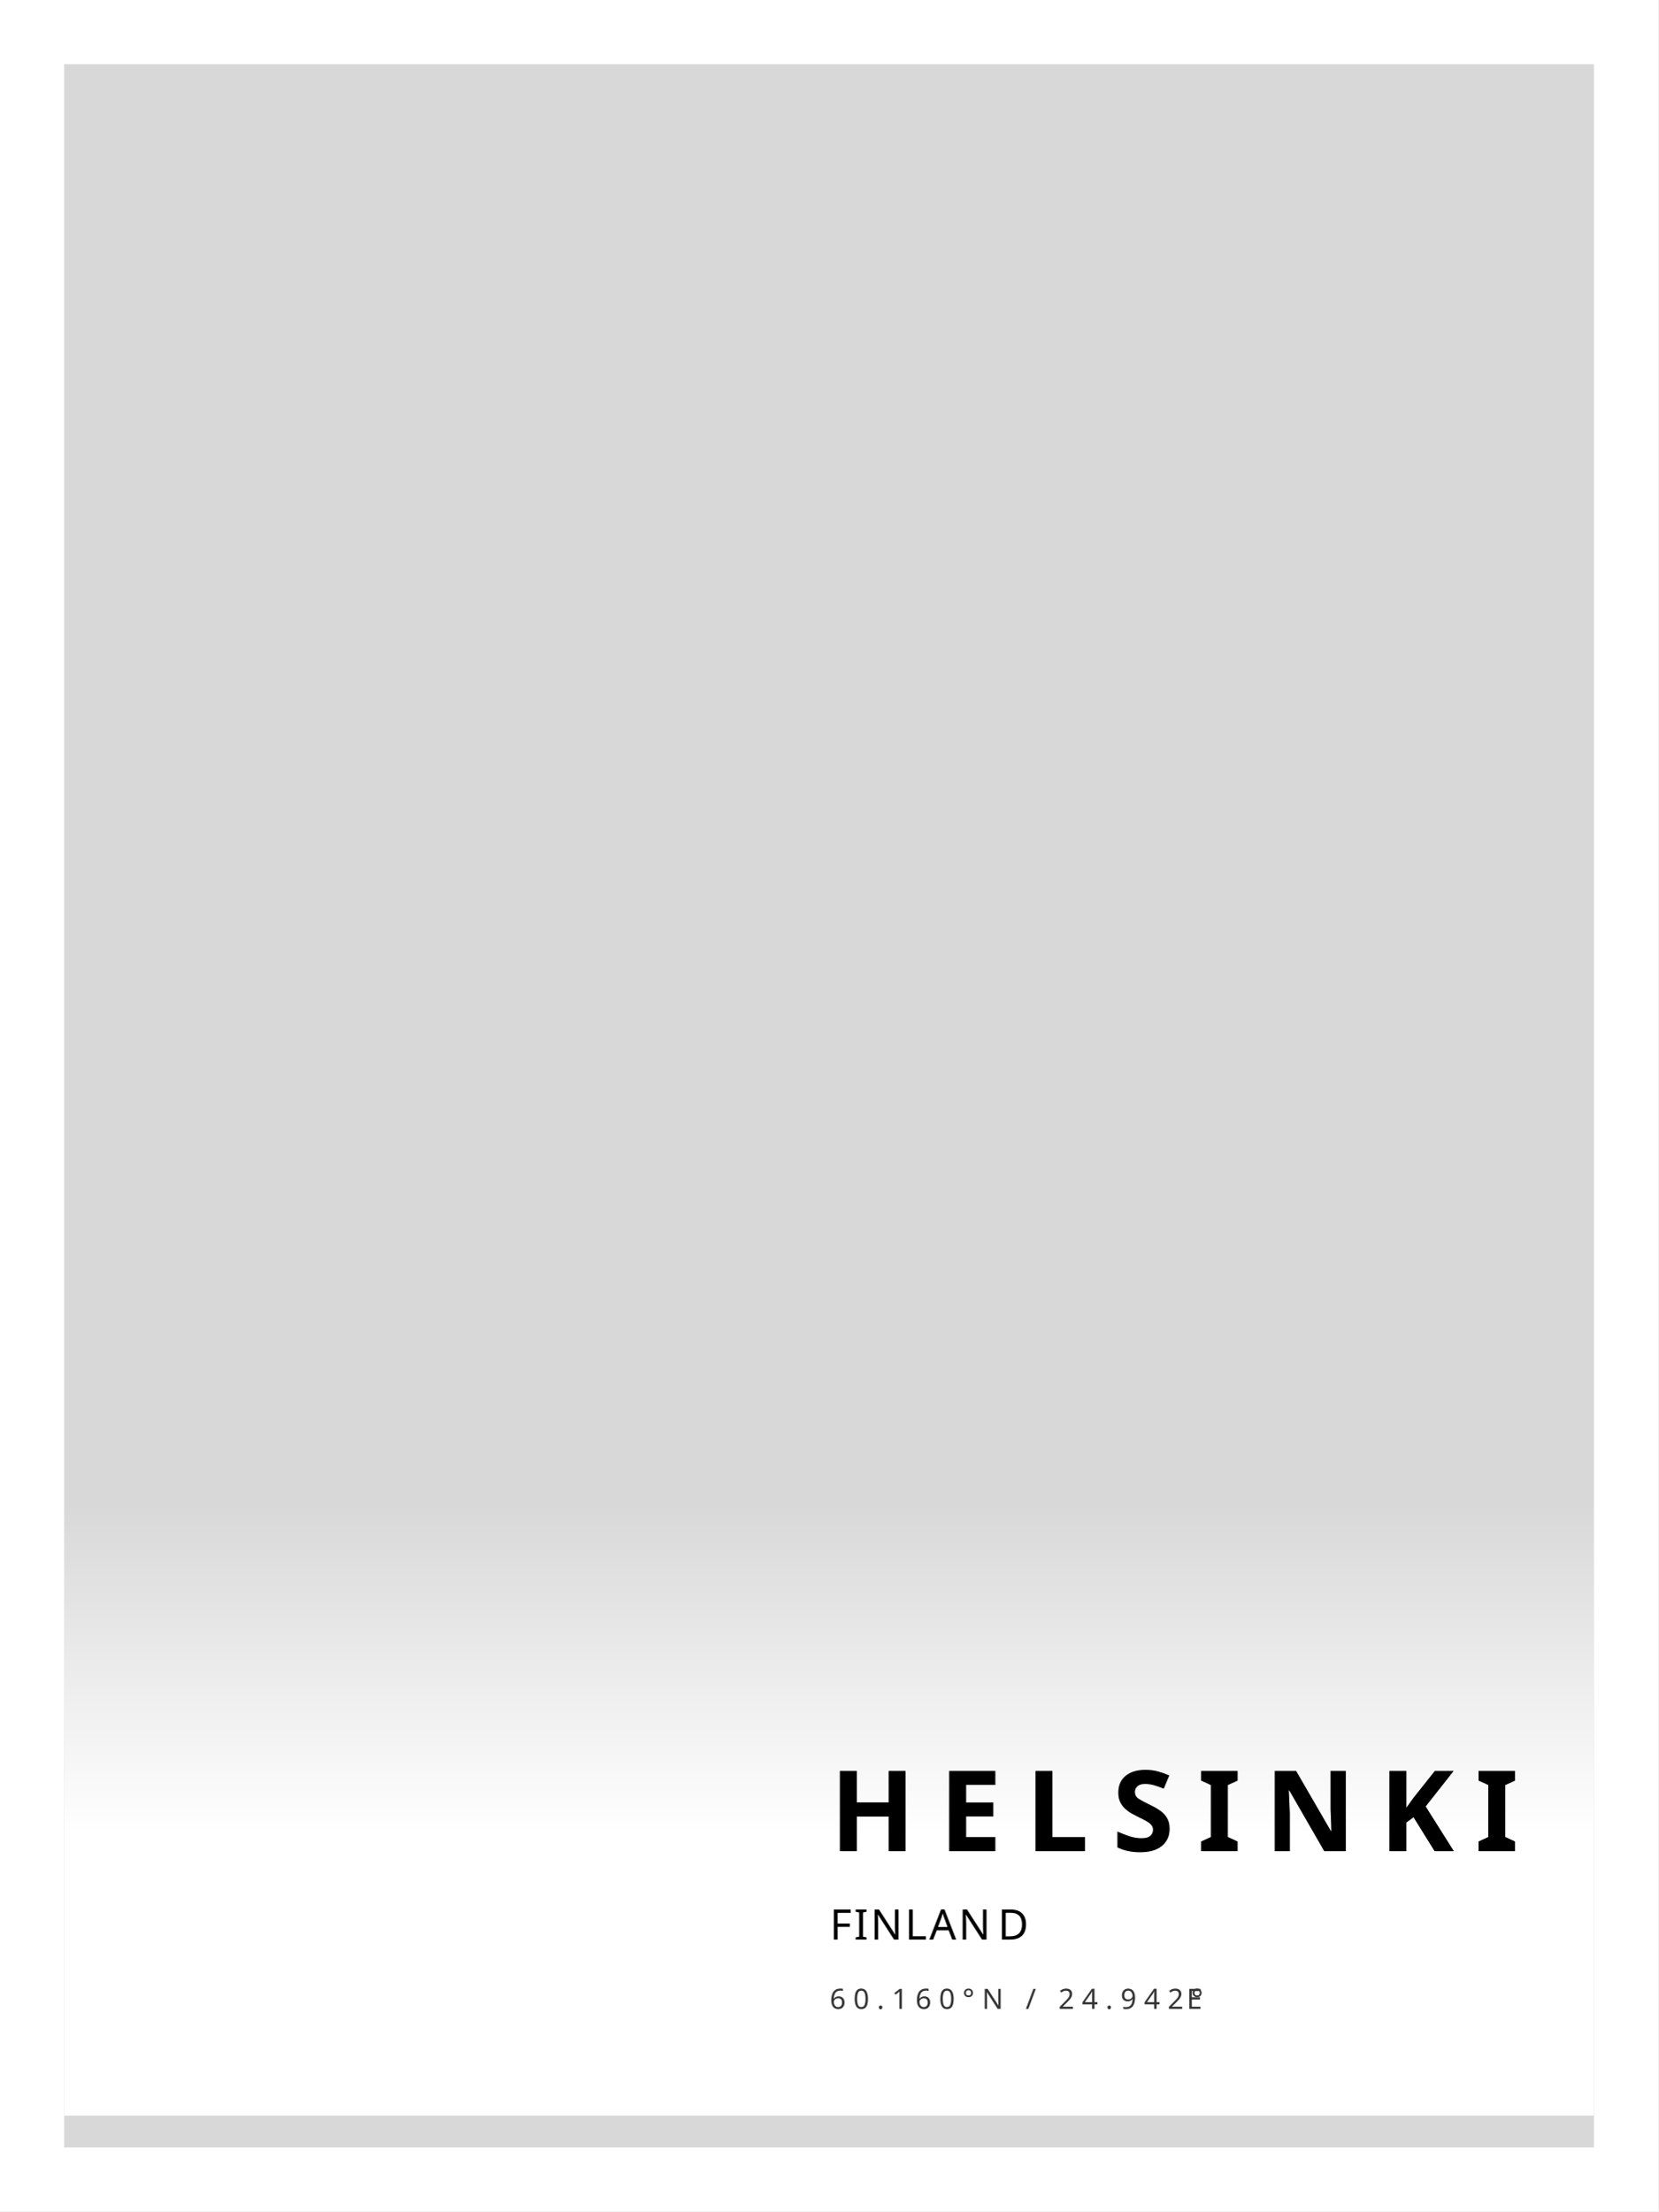
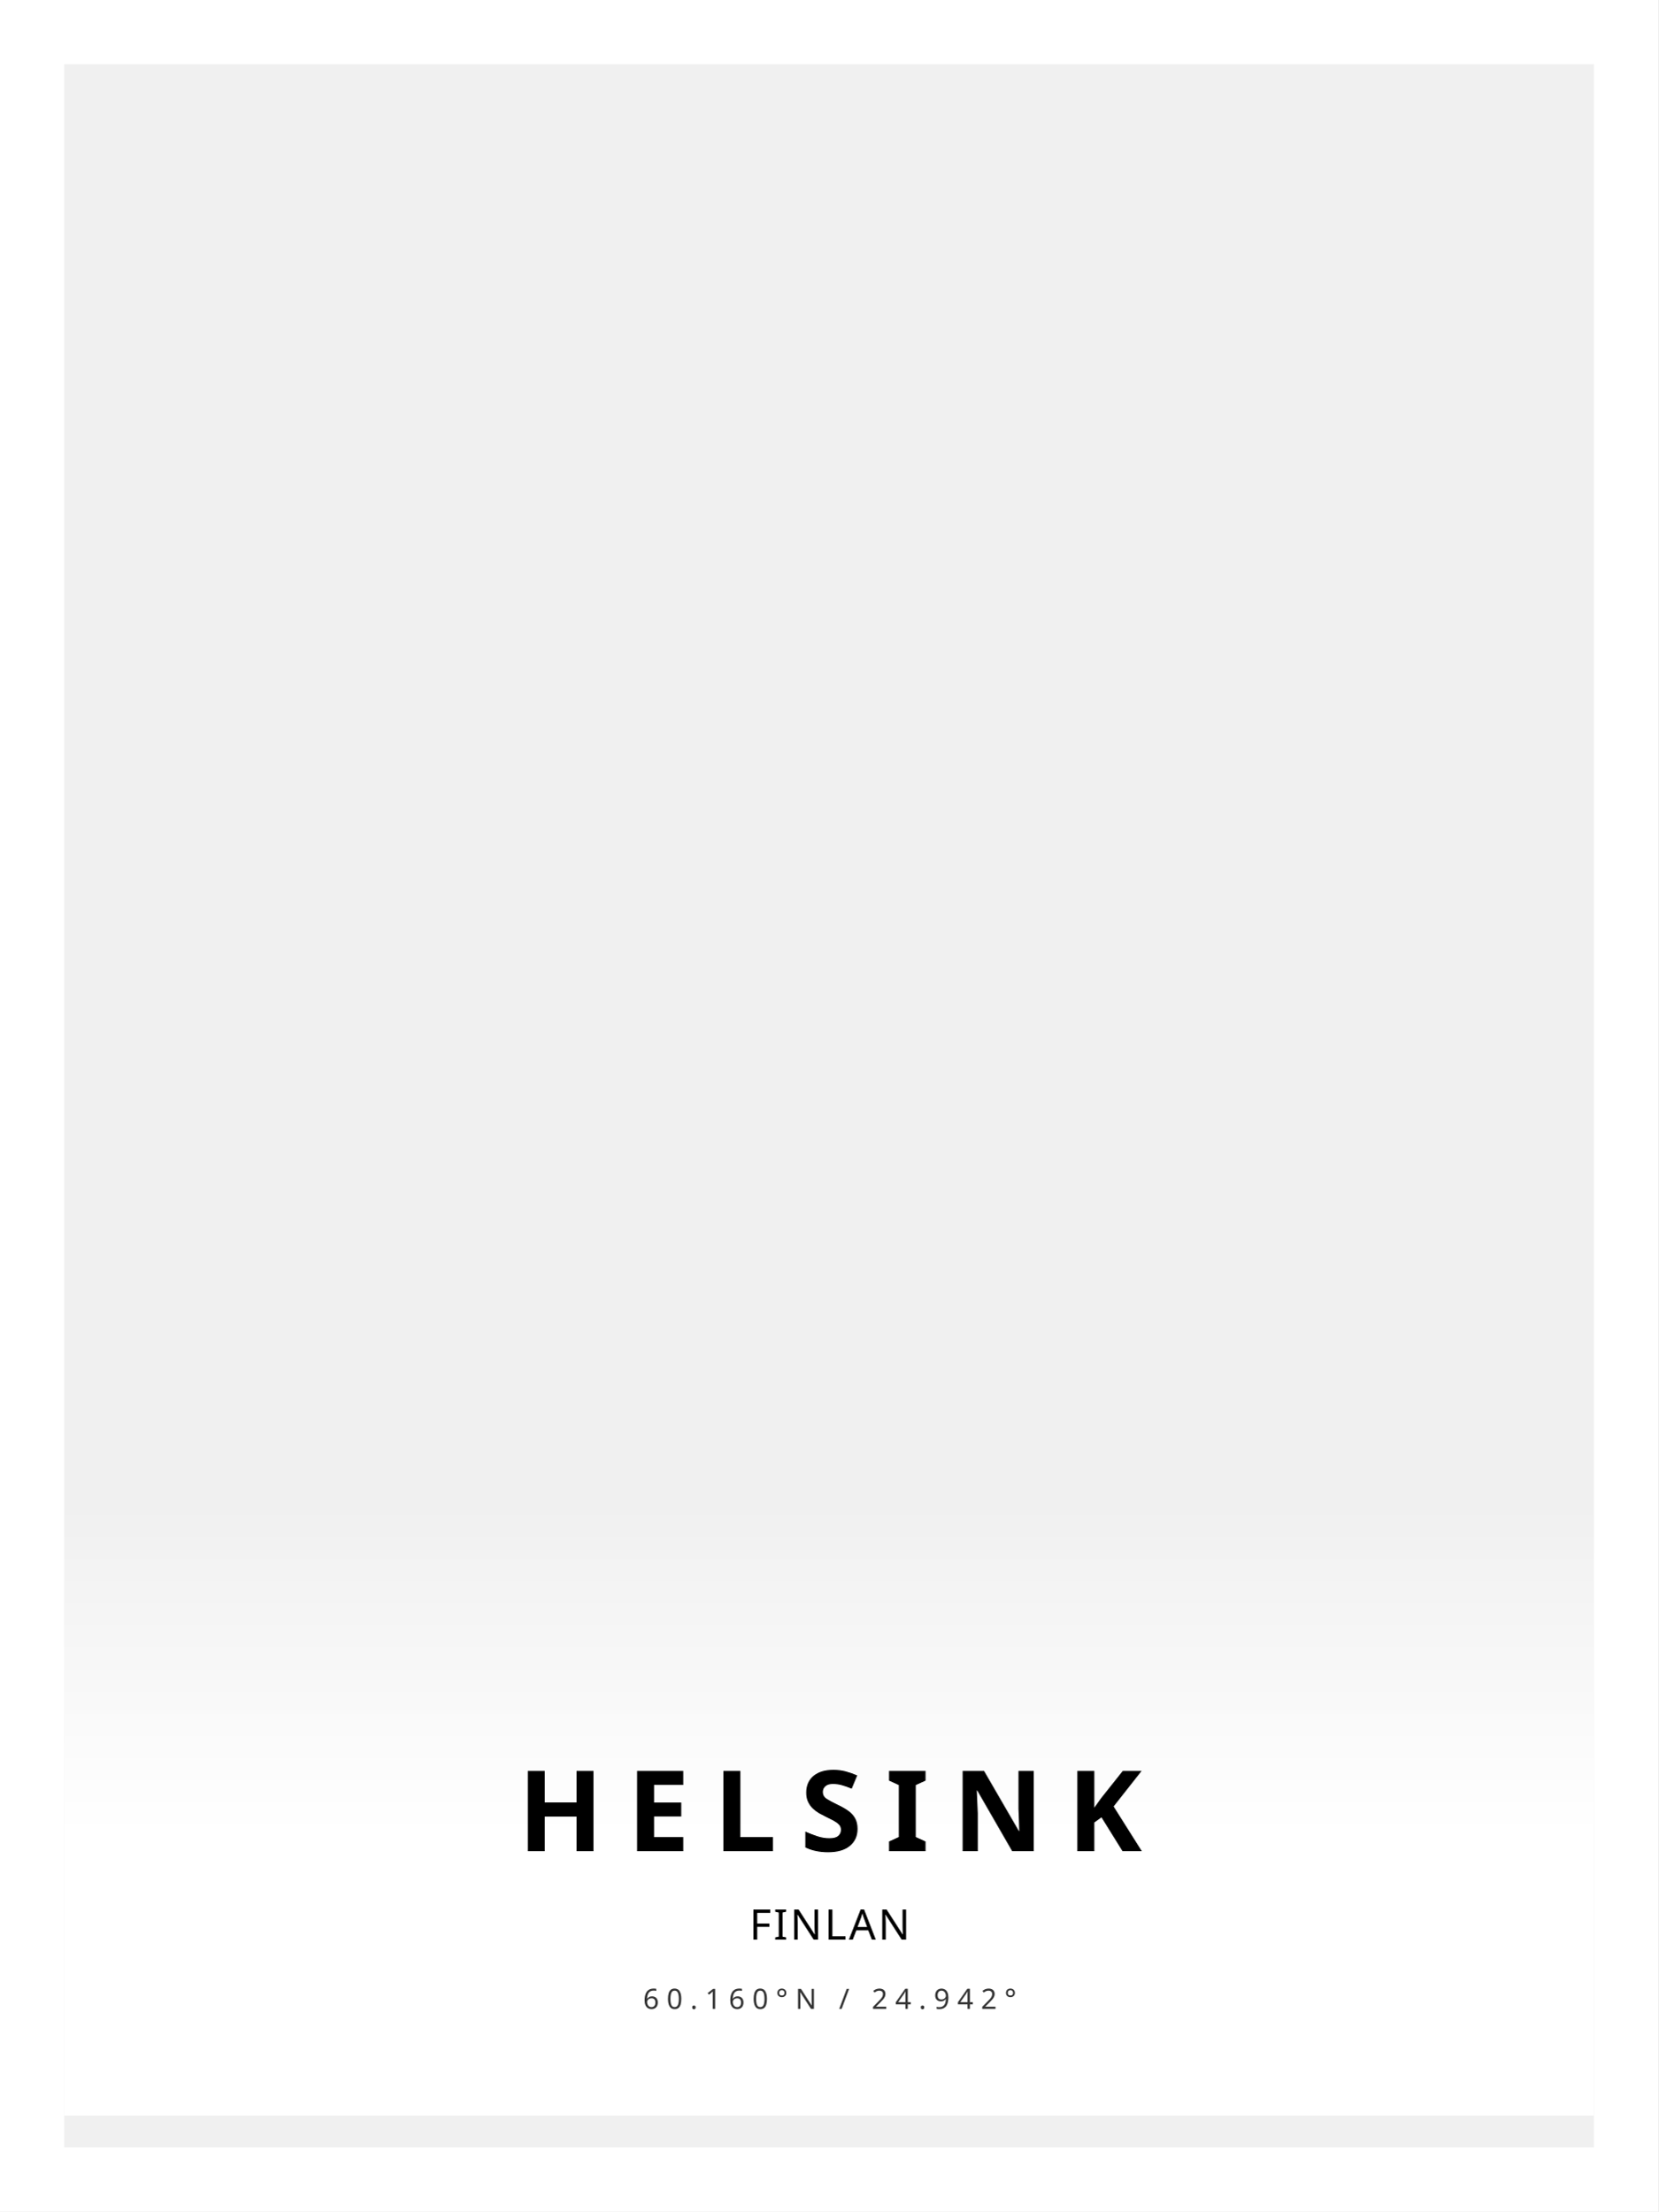
<svg xmlns="http://www.w3.org/2000/svg" xmlns:xlink="http://www.w3.org/1999/xlink" width="3543px" height="4724px" viewBox="0 0 3543 4724" version="1.1">
  <defs>
    <linearGradient x1="50%" y1="0%" x2="50%" y2="54.413%" id="linearGradient-1">
      <stop stop-color="#FFFFFF" stop-opacity="0" offset="0%" />
      <stop stop-color="#FFFFFF" offset="100%" />
    </linearGradient>
    <rect id="path-2" x="137" y="137" width="3269" height="4451" />
    <mask id="mask-3" maskContentUnits="userSpaceOnUse" maskUnits="objectBoundingBox" x="0" y="0" width="3269" height="4451" fill="white">
      <use xlink:href="#path-2" />
    </mask>
    <rect id="path-4" x="161" y="161" width="3221" height="4403" />
    <mask id="mask-5" maskContentUnits="userSpaceOnUse" maskUnits="objectBoundingBox" x="0" y="0" width="3221" height="4403" fill="white">
      <use xlink:href="#path-4" />
    </mask>
    <rect id="path-6" x="190" y="190" width="3163" height="4345" />
    <mask id="mask-7" maskContentUnits="userSpaceOnUse" maskUnits="objectBoundingBox" x="0" y="0" width="3163" height="4345" fill="white">
      <use xlink:href="#path-6" />
    </mask>
  </defs>
  <g id="Page-2" stroke="none" stroke-width="1" fill="none" fill-rule="evenodd">
    <g id="30x40cm-portrait">
-       <rect id="hide-this" fill="#D8D8D8" x="0" y="0" width="3543" height="4725" />
      <path d="M0,0 L3543,0 L3543,4725 L0,4725 L0,0 Z M137,137 L3406,137 L3406,4588 L137,4588 L137,137 Z" id="borders" fill="#FFFFFF" />
      <rect id="gradient" fill="url(#linearGradient-1)" x="137" y="3210" width="3269" height="1310" />
      <use id="black-outer-border" stroke="#000000" mask="url(#mask-3)" stroke-width="48" xlink:href="#path-2" />
      <use id="white-middle-border" stroke="#FFFFFF" mask="url(#mask-5)" stroke-width="58" xlink:href="#path-4" />
      <use id="black-inner-border" stroke="#000000" mask="url(#mask-7)" stroke-width="30" xlink:href="#path-6" />
      <g id="labels" transform="translate(1773, 3727)">
-         <g id="center">
+         <g id="center" text-anchor="middle">
          <text id="text" font-family="JosefinSans-Light, Josefin Sans" font-size="60" font-weight="300" letter-spacing="16" fill="#343434">
            <tspan x="0" y="565">60.160°N / 24.942°</tspan>
-             <tspan x="762.42" y="565">E</tspan>
          </text>
          <text id="small-header" font-family="JosefinSans, Josefin Sans" font-size="90" font-weight="normal" letter-spacing="5" fill="#000000">
            <tspan x="0" y="417">FINLAN</tspan>
-             <tspan x="359.22" y="417">D</tspan>
          </text>
          <text id="header" font-family="JosefinSans-Bold, Josefin Sans" font-size="240" font-weight="bold" letter-spacing="50" fill="#000000">
            <tspan x="0" y="228">HELSINK</tspan>
-             <tspan x="1378.64" y="228">I</tspan>
          </text>
        </g>
      </g>
    </g>
  </g>
</svg>
